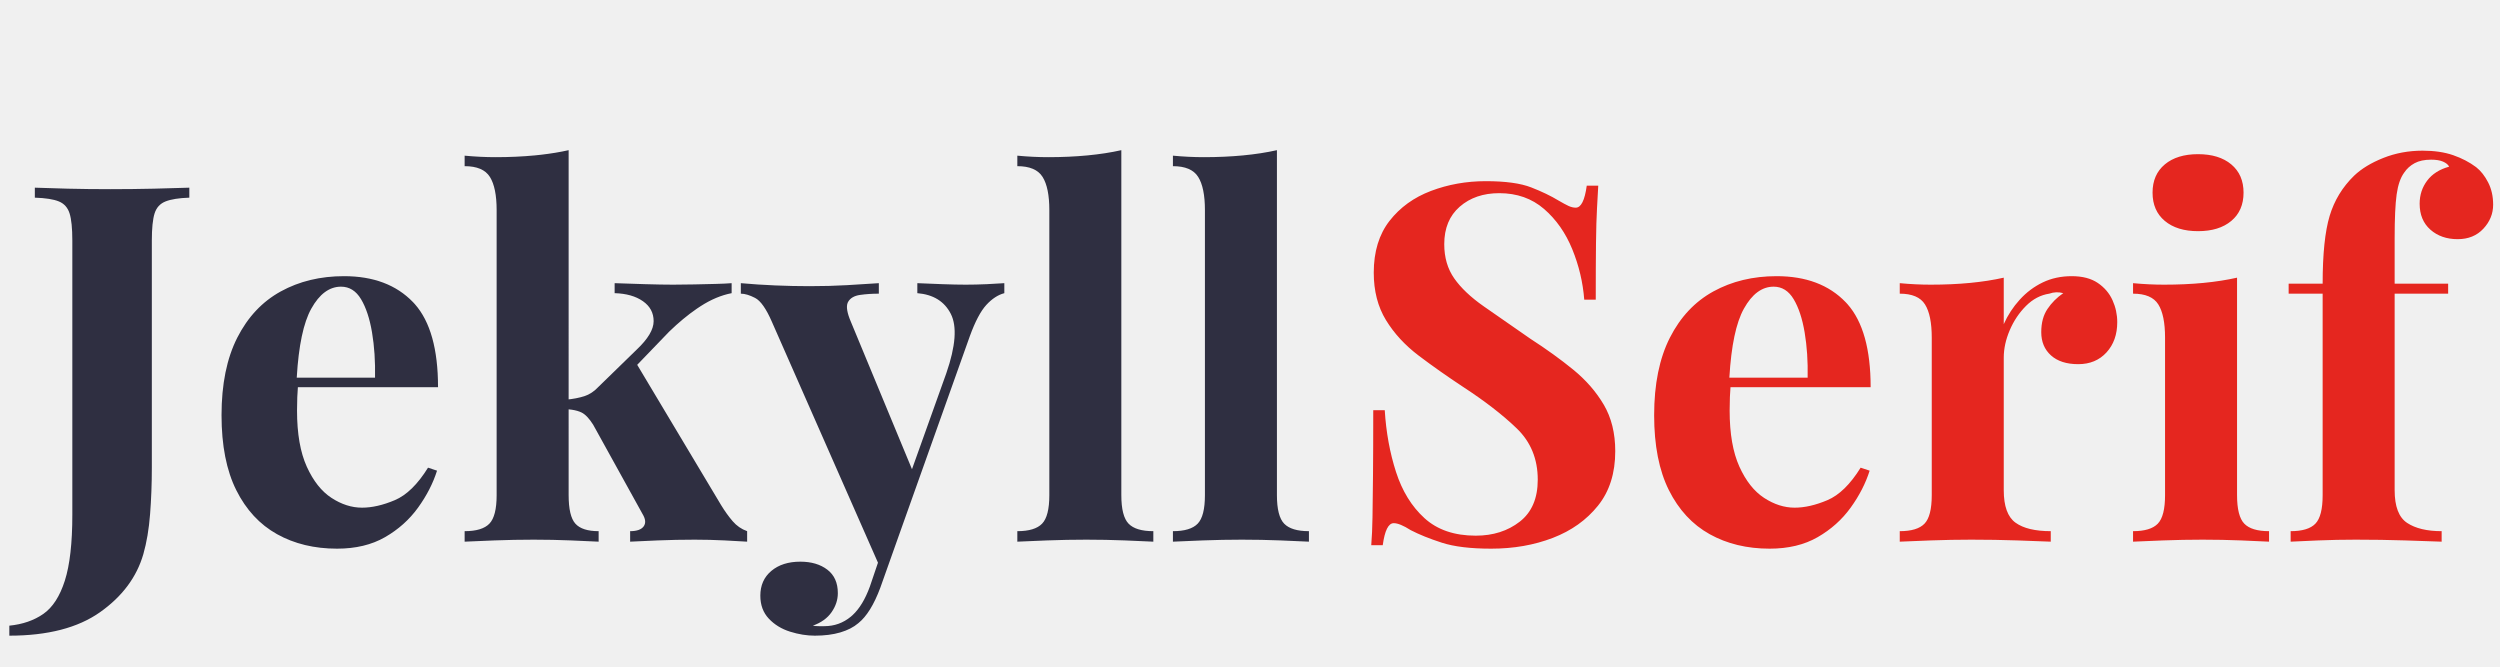
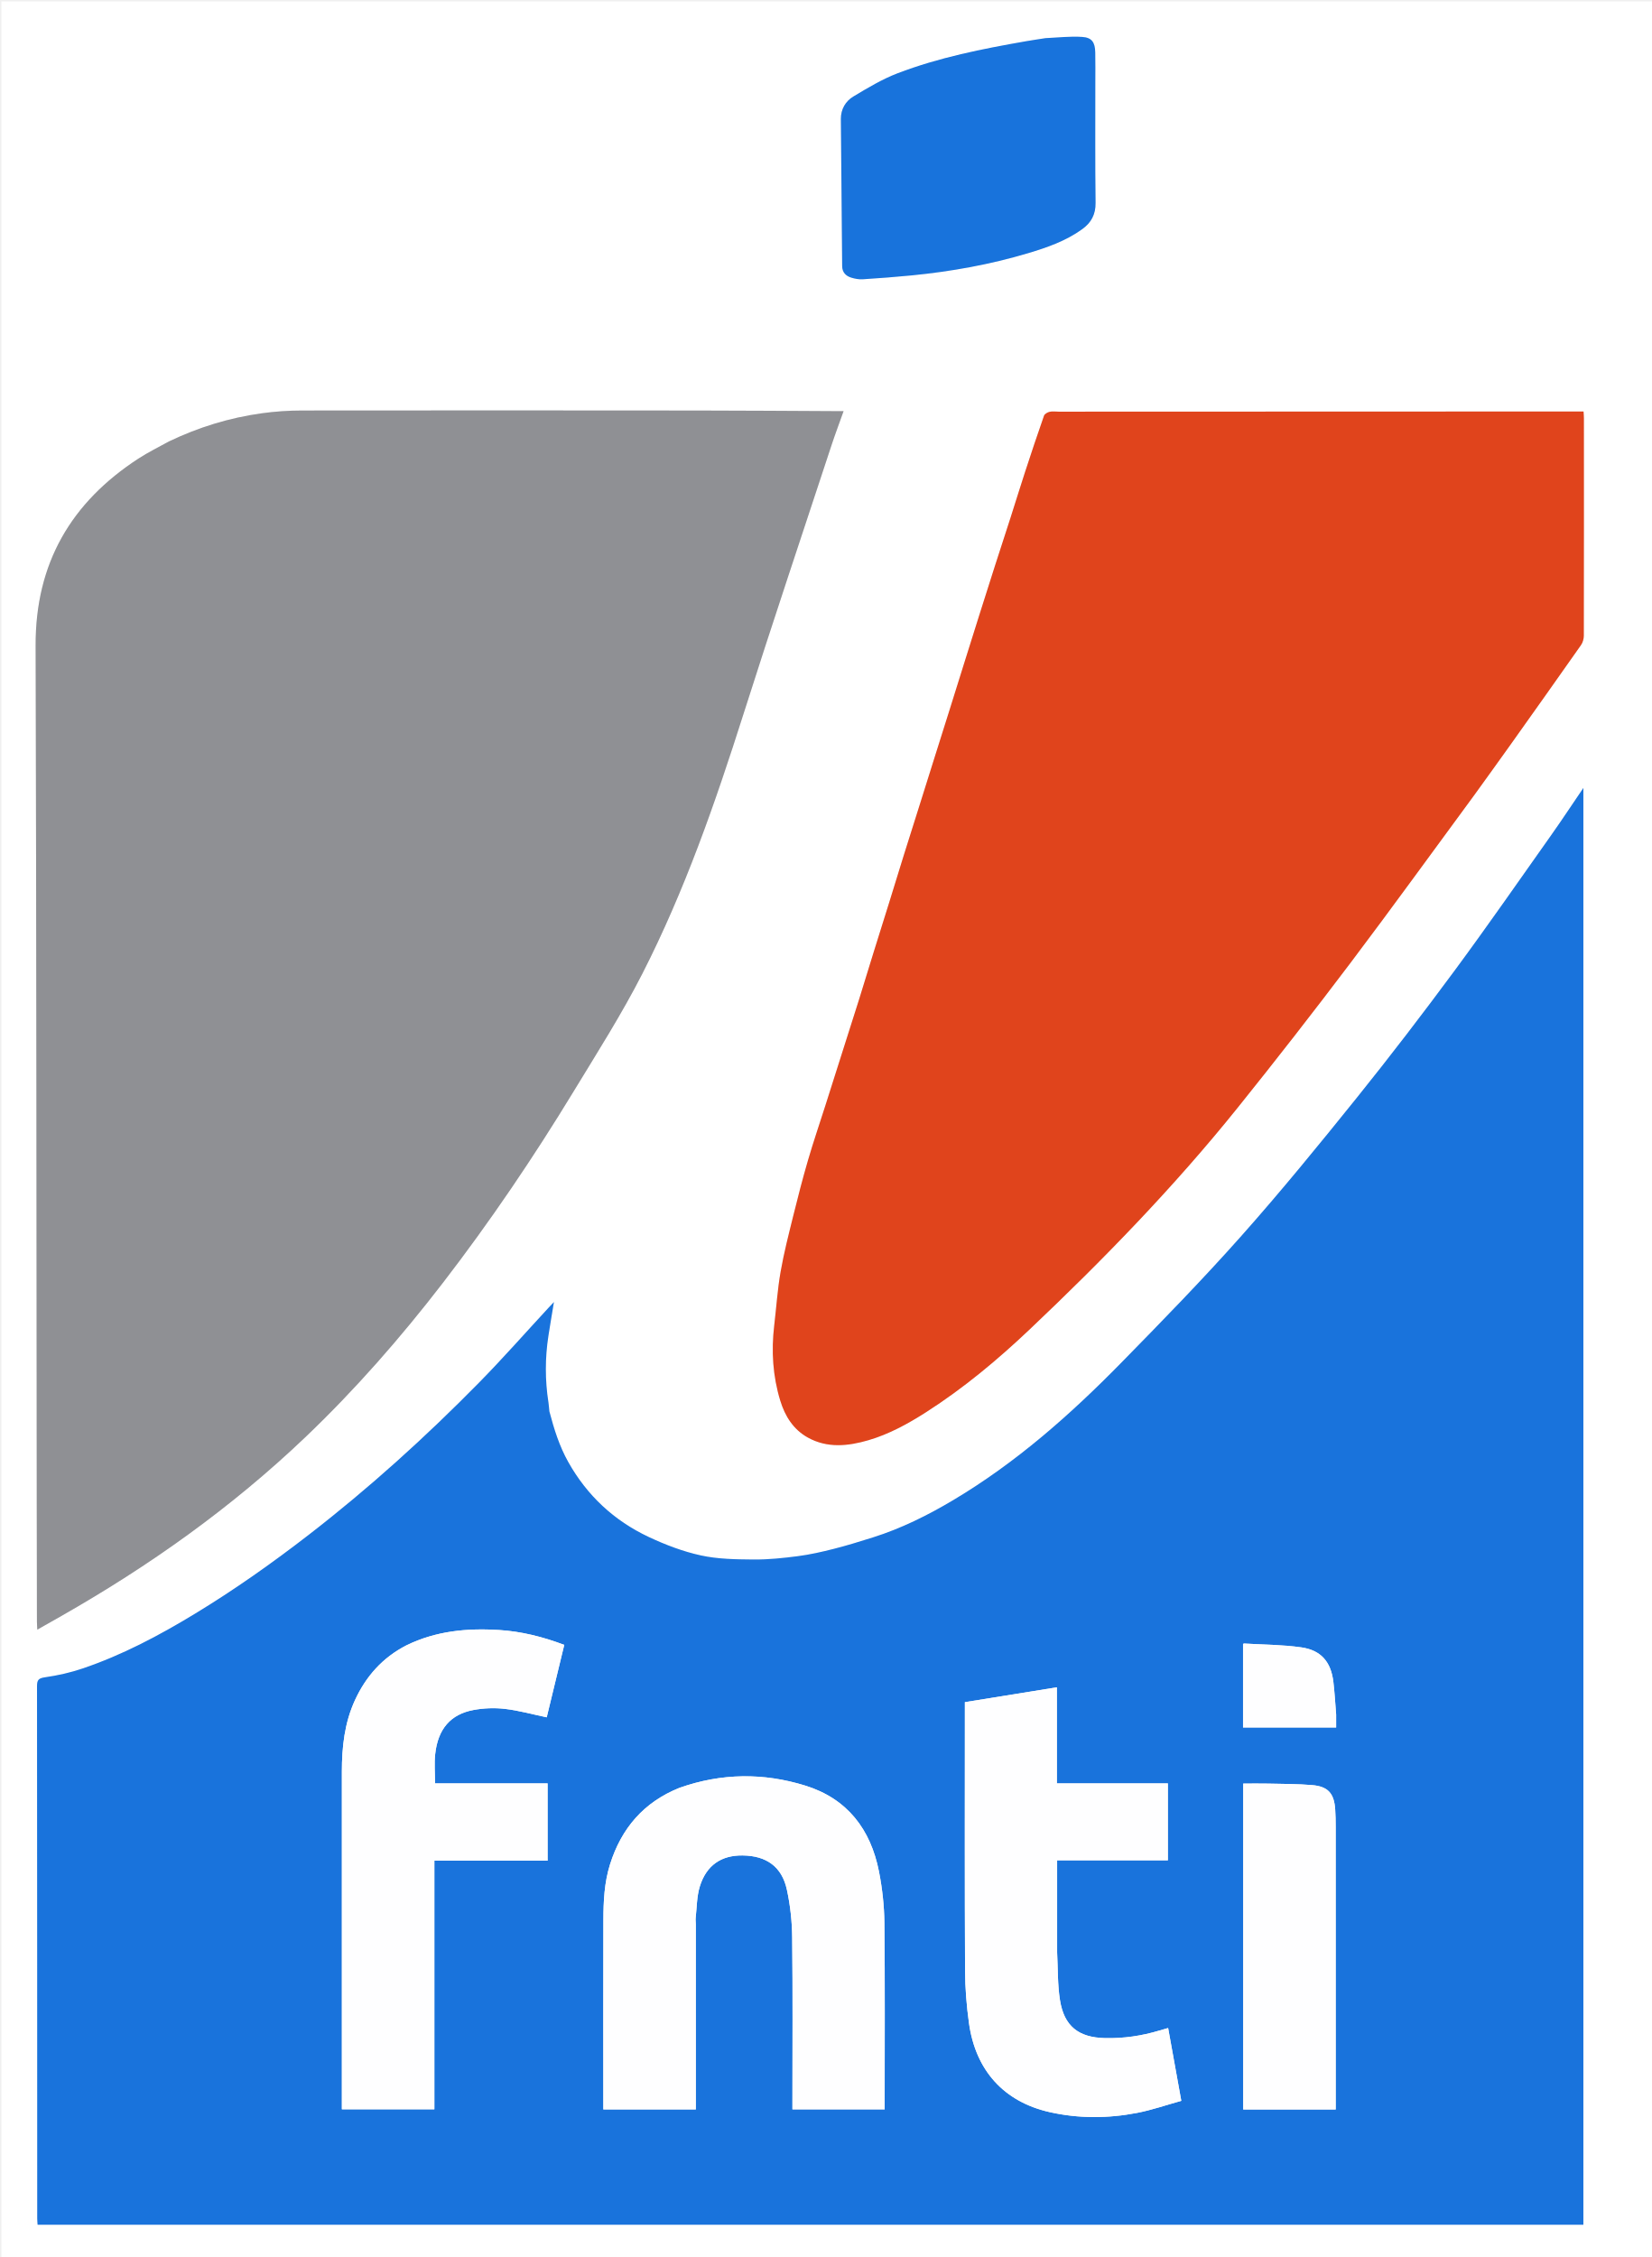
- <svg xmlns="http://www.w3.org/2000/svg" width="240px" height="64px" viewBox="0 0 240 64" version="1.1">
-   <g id="Page-1" stroke="none" stroke-width="1" fill="none" fill-rule="evenodd">
-     <g id="logo" transform="translate(2, 0)" fill-rule="nonzero">
-       <path id="Jekyll" fill="#2f2f41" d="M-1.104,61.024 C2.576,61.024 5.48,60.272 7.608,58.768 C9.736,57.264 11.12,55.408 11.76,53.2 C12.08,52.08 12.296,50.8 12.408,49.36 C12.52,47.92 12.576,46.44 12.576,44.92 L12.576,44.92 L12.576,23.104 C12.576,21.92 12.664,21.048 12.84,20.488 C13.016,19.928 13.368,19.544 13.896,19.336 C14.424,19.128 15.184,19.008 16.176,18.976 L16.176,18.976 L16.176,18.016 C15.28,18.048 14.152,18.08 12.792,18.112 C11.432,18.144 10.032,18.16 8.592,18.16 C7.152,18.16 5.784,18.144 4.488,18.112 C3.192,18.08 2.144,18.048 1.344,18.016 L1.344,18.016 L1.344,18.976 C2.368,19.008 3.136,19.128 3.648,19.336 C4.16,19.544 4.504,19.928 4.68,20.488 C4.856,21.048 4.944,21.92 4.944,23.104 L4.944,23.104 L4.944,49.408 C4.944,52.128 4.704,54.24 4.224,55.744 C3.744,57.248 3.056,58.312 2.16,58.936 C1.264,59.56 0.176,59.936 -1.104,60.064 L-1.104,60.064 L-1.104,61.024 Z M30.355,52.672 C32.147,52.672 33.683,52.304 34.963,51.568 C36.243,50.832 37.299,49.888 38.131,48.736 C38.963,47.584 39.571,46.4 39.955,45.184 L39.955,45.184 L39.091,44.896 C38.099,46.496 37.035,47.536 35.899,48.016 C34.763,48.496 33.715,48.736 32.755,48.736 C31.763,48.736 30.787,48.424 29.827,47.8 C28.867,47.176 28.075,46.176 27.451,44.8 C26.827,43.424 26.515,41.632 26.515,39.424 C26.515,38.976 26.523,38.544 26.539,38.128 C26.555,37.712 26.579,37.312 26.611,36.928 L26.593,37.168 L40.051,37.168 C40.051,33.532 39.309,30.875 37.826,29.197 L37.651,29.008 C36.051,27.344 33.843,26.512 31.027,26.512 C28.755,26.512 26.731,27 24.955,27.976 C23.179,28.952 21.787,30.432 20.779,32.416 C19.771,34.4 19.267,36.88 19.267,39.856 C19.267,42.768 19.739,45.168 20.683,47.056 C21.627,48.944 22.931,50.352 24.595,51.28 C26.259,52.208 28.179,52.672 30.355,52.672 Z M26.49,36.22 C26.669,33.175 27.133,30.979 27.883,29.632 C28.667,28.224 29.619,27.52 30.739,27.52 C31.539,27.52 32.179,27.92 32.659,28.72 C33.139,29.52 33.491,30.584 33.715,31.912 C33.939,33.24 34.035,34.688 34.003,36.256 L34.003,36.256 L26.487,36.256 L26.49,36.22 Z M69.725,52 L69.725,50.992 C69.181,50.8 68.717,50.48 68.333,50.032 C67.949,49.584 67.581,49.072 67.229,48.496 L67.229,48.496 L59.172,35.023 L62.237,31.84 C63.133,30.972 64.016,30.239 64.888,29.64 L65.261,29.392 C66.253,28.752 67.245,28.336 68.237,28.144 L68.237,28.144 L68.237,27.184 C67.853,27.216 67.341,27.24 66.701,27.256 C66.061,27.272 65.381,27.288 64.661,27.304 C63.941,27.32 63.261,27.328 62.621,27.328 C61.885,27.328 60.989,27.312 59.933,27.28 C58.877,27.248 57.901,27.216 57.005,27.184 L57.005,27.184 L57.005,28.144 C58.125,28.176 59.029,28.432 59.717,28.912 C60.405,29.392 60.749,30.032 60.749,30.832 C60.749,31.632 60.205,32.544 59.117,33.568 L59.117,33.568 L55.469,37.12 C55.053,37.568 54.597,37.872 54.101,38.032 C53.605,38.192 53.021,38.304 52.349,38.368 L52.588,38.342 L52.589,14.416 C51.762,14.603 50.869,14.75 49.909,14.859 L49.325,14.92 C48.141,15.032 46.893,15.088 45.581,15.088 C44.621,15.088 43.629,15.04 42.605,14.944 L42.605,14.944 L42.605,15.952 C43.789,15.952 44.597,16.296 45.029,16.984 C45.461,17.672 45.677,18.736 45.677,20.176 L45.677,20.176 L45.677,47.536 C45.677,48.88 45.445,49.792 44.981,50.272 C44.517,50.752 43.725,50.992 42.605,50.992 L42.605,50.992 L42.605,52 C43.245,51.968 44.197,51.928 45.461,51.88 C46.725,51.832 47.981,51.808 49.229,51.808 C50.445,51.808 51.637,51.832 52.805,51.88 C53.973,51.928 54.861,51.968 55.469,52 L55.469,52 L55.469,50.992 C54.413,50.992 53.669,50.752 53.237,50.272 C52.805,49.792 52.589,48.88 52.589,47.536 L52.589,47.536 L52.588,39.298 L52.602,39.298 C53.012,39.336 53.36,39.41 53.648,39.521 L53.813,39.592 C54.181,39.768 54.557,40.16 54.941,40.768 L54.941,40.768 L59.693,49.36 C59.981,49.84 60.013,50.232 59.789,50.536 C59.565,50.84 59.133,50.992 58.493,50.992 L58.493,50.992 L58.493,52 C59.069,51.968 59.949,51.928 61.133,51.88 C62.317,51.832 63.501,51.808 64.685,51.808 C65.645,51.808 66.605,51.832 67.565,51.88 C68.525,51.928 69.245,51.968 69.725,52 L69.725,52 Z M76.224,61.024 C77.152,61.024 77.968,60.92 78.672,60.712 C79.376,60.504 79.952,60.208 80.4,59.824 C81.2,59.184 81.904,58.048 82.512,56.416 L82.512,56.416 L84.336,51.28 L91.104,32.272 C91.616,30.864 92.144,29.864 92.688,29.272 C93.232,28.68 93.808,28.304 94.416,28.144 L94.416,28.144 L94.416,27.184 C94,27.216 93.44,27.248 92.736,27.28 C92.032,27.312 91.36,27.328 90.72,27.328 C90.08,27.328 89.328,27.312 88.464,27.28 C87.6,27.248 86.8,27.216 86.064,27.184 L86.064,27.184 L86.064,28.144 C87.6,28.272 88.672,28.936 89.28,30.136 C89.888,31.336 89.744,33.232 88.848,35.824 L88.848,35.824 L85.55,45.046 L79.68,30.88 C79.325,30.053 79.223,29.451 79.373,29.074 L79.416,28.984 C79.624,28.616 80.008,28.392 80.568,28.312 C81.128,28.232 81.728,28.192 82.368,28.192 L82.368,28.192 L82.368,27.184 C81.408,27.248 80.384,27.312 79.296,27.376 C78.208,27.44 77.008,27.472 75.696,27.472 C74.64,27.472 73.544,27.448 72.408,27.4 C71.272,27.352 70.176,27.28 69.12,27.184 L69.12,27.184 L69.12,28.192 C69.504,28.192 69.96,28.328 70.488,28.6 C71.016,28.872 71.552,29.632 72.096,30.88 L72.096,30.88 L82.285,54.018 L81.504,56.32 C81.061,57.531 80.509,58.442 79.847,59.053 L79.68,59.2 C78.944,59.808 78.096,60.112 77.136,60.112 L77.136,60.112 L76.608,60.112 C76.384,60.112 76.192,60.096 76.032,60.064 C76.832,59.776 77.432,59.344 77.832,58.768 C78.232,58.192 78.432,57.584 78.432,56.944 C78.432,55.952 78.096,55.2 77.424,54.688 C76.752,54.176 75.888,53.92 74.832,53.92 C73.68,53.92 72.752,54.216 72.048,54.808 C71.344,55.4 70.992,56.192 70.992,57.184 C70.992,58.08 71.264,58.816 71.808,59.392 C72.352,59.968 73.032,60.384 73.848,60.64 C74.664,60.896 75.456,61.024 76.224,61.024 Z M108.72,52 L108.72,50.992 C107.6,50.992 106.808,50.752 106.344,50.272 C105.88,49.792 105.648,48.88 105.648,47.536 L105.648,47.536 L105.648,14.416 C104.656,14.64 103.568,14.808 102.384,14.92 C101.2,15.032 99.952,15.088 98.64,15.088 C97.68,15.088 96.688,15.04 95.664,14.944 L95.664,14.944 L95.664,15.952 C96.848,15.952 97.656,16.296 98.088,16.984 C98.52,17.672 98.736,18.736 98.736,20.176 L98.736,20.176 L98.736,47.536 C98.736,48.88 98.504,49.792 98.04,50.272 C97.576,50.752 96.784,50.992 95.664,50.992 L95.664,50.992 L95.664,52 C96.304,51.968 97.256,51.928 98.52,51.88 C99.784,51.832 101.04,51.808 102.288,51.808 C103.536,51.808 104.768,51.832 105.984,51.88 C107.2,51.928 108.112,51.968 108.72,52 L108.72,52 Z M123.657,52 L123.657,50.992 C122.537,50.992 121.745,50.752 121.281,50.272 C120.817,49.792 120.585,48.88 120.585,47.536 L120.585,47.536 L120.585,14.416 C119.593,14.64 118.505,14.808 117.321,14.92 C116.137,15.032 114.889,15.088 113.577,15.088 C112.617,15.088 111.625,15.04 110.601,14.944 L110.601,14.944 L110.601,15.952 C111.785,15.952 112.593,16.296 113.025,16.984 C113.457,17.672 113.673,18.736 113.673,20.176 L113.673,20.176 L113.673,47.536 C113.673,48.88 113.441,49.792 112.977,50.272 C112.513,50.752 111.721,50.992 110.601,50.992 L110.601,50.992 L110.601,52 C111.241,51.968 112.193,51.928 113.457,51.88 C114.721,51.832 115.977,51.808 117.225,51.808 C118.473,51.808 119.705,51.832 120.921,51.88 C122.137,51.928 123.049,51.968 123.657,52 L123.657,52 Z" />
-       <path id="Serif" fill="#E5261F" d="M141.16,52.672 C143.304,52.672 145.272,52.328 147.064,51.64 C148.856,50.952 150.304,49.92 151.408,48.544 C152.512,47.168 153.064,45.424 153.064,43.312 C153.064,41.584 152.696,40.096 151.96,38.848 C151.224,37.6 150.248,36.48 149.032,35.488 C147.816,34.496 146.44,33.504 144.904,32.512 C143.144,31.296 141.648,30.256 140.416,29.392 C139.184,28.528 138.248,27.64 137.608,26.728 C136.968,25.816 136.648,24.72 136.648,23.44 C136.648,21.904 137.144,20.704 138.136,19.84 C139.128,18.976 140.392,18.544 141.928,18.544 C143.624,18.544 145.056,19.048 146.224,20.056 C147.392,21.064 148.296,22.352 148.936,23.92 C149.576,25.488 149.96,27.104 150.088,28.768 L150.088,28.768 L151.192,28.768 C151.192,26.528 151.2,24.72 151.216,23.344 C151.232,21.968 151.264,20.856 151.312,20.008 C151.36,19.16 151.4,18.432 151.432,17.824 L151.432,17.824 L150.328,17.824 C150.136,19.232 149.784,19.936 149.272,19.936 C149.048,19.936 148.816,19.88 148.576,19.768 C148.336,19.656 148.024,19.488 147.64,19.264 C146.904,18.816 146.024,18.392 145,17.992 C143.976,17.592 142.52,17.392 140.632,17.392 C138.776,17.392 137.024,17.704 135.376,18.328 C133.728,18.952 132.4,19.912 131.392,21.208 C130.384,22.504 129.88,24.16 129.88,26.176 C129.88,27.936 130.272,29.456 131.056,30.736 C131.84,32.016 132.888,33.152 134.2,34.144 C135.512,35.136 136.92,36.128 138.424,37.12 C140.536,38.496 142.264,39.832 143.608,41.128 C144.952,42.424 145.624,44.064 145.624,46.048 C145.624,47.84 145.048,49.184 143.896,50.08 C142.744,50.976 141.336,51.424 139.672,51.424 C137.624,51.424 135.984,50.864 134.752,49.744 C133.52,48.624 132.608,47.144 132.016,45.304 C131.424,43.464 131.064,41.488 130.936,39.376 L130.936,39.376 L129.832,39.376 C129.832,41.904 129.824,43.992 129.808,45.64 C129.792,47.288 129.776,48.624 129.76,49.648 C129.744,50.672 129.704,51.568 129.64,52.336 L129.64,52.336 L130.744,52.336 C130.936,50.928 131.288,50.224 131.8,50.224 C132.184,50.224 132.728,50.448 133.432,50.896 C134.232,51.312 135.224,51.712 136.408,52.096 C137.592,52.48 139.176,52.672 141.16,52.672 Z M167.886,52.672 C169.678,52.672 171.214,52.304 172.494,51.568 C173.774,50.832 174.83,49.888 175.662,48.736 C176.494,47.584 177.102,46.4 177.486,45.184 L177.486,45.184 L176.622,44.896 C175.63,46.496 174.566,47.536 173.43,48.016 C172.294,48.496 171.246,48.736 170.286,48.736 C169.294,48.736 168.318,48.424 167.358,47.8 C166.398,47.176 165.606,46.176 164.982,44.8 C164.358,43.424 164.046,41.632 164.046,39.424 C164.046,38.976 164.054,38.544 164.07,38.128 C164.086,37.712 164.11,37.312 164.142,36.928 L164.124,37.168 L177.582,37.168 C177.582,33.532 176.84,30.875 175.357,29.197 L175.182,29.008 C173.582,27.344 171.374,26.512 168.558,26.512 C166.286,26.512 164.262,27 162.486,27.976 C160.71,28.952 159.318,30.432 158.31,32.416 C157.302,34.4 156.798,36.88 156.798,39.856 C156.798,42.768 157.27,45.168 158.214,47.056 C159.158,48.944 160.462,50.352 162.126,51.28 C163.79,52.208 165.71,52.672 167.886,52.672 Z M164.021,36.22 C164.2,33.175 164.664,30.979 165.414,29.632 C166.198,28.224 167.15,27.52 168.27,27.52 C169.07,27.52 169.71,27.92 170.19,28.72 C170.67,29.52 171.022,30.584 171.246,31.912 C171.47,33.24 171.566,34.688 171.534,36.256 L171.534,36.256 L164.018,36.256 L164.021,36.22 Z M194.872,52 L194.872,50.992 C193.368,50.992 192.24,50.72 191.488,50.176 C190.736,49.632 190.36,48.592 190.36,47.056 L190.36,47.056 L190.36,34.336 C190.36,33.472 190.552,32.592 190.936,31.696 C191.32,30.8 191.84,30.024 192.496,29.368 C193.152,28.712 193.896,28.32 194.728,28.192 C195.176,28.032 195.624,28.016 196.072,28.144 C195.464,28.56 194.96,29.064 194.56,29.656 C194.16,30.248 193.96,30.992 193.96,31.888 C193.96,32.816 194.272,33.56 194.896,34.12 C195.52,34.68 196.392,34.96 197.512,34.96 C198.632,34.96 199.536,34.584 200.224,33.832 C200.912,33.08 201.256,32.112 201.256,30.928 C201.256,30.192 201.104,29.488 200.8,28.816 C200.496,28.144 200.024,27.592 199.384,27.16 C198.744,26.728 197.912,26.512 196.888,26.512 C195.864,26.512 194.936,26.712 194.104,27.112 C193.272,27.512 192.536,28.064 191.896,28.768 C191.256,29.472 190.744,30.256 190.36,31.12 L190.36,31.12 L190.36,26.656 C189.368,26.88 188.288,27.048 187.12,27.16 C185.952,27.272 184.696,27.328 183.352,27.328 C182.392,27.328 181.4,27.28 180.376,27.184 L180.376,27.184 L180.376,28.192 C181.56,28.192 182.368,28.536 182.8,29.224 C183.232,29.912 183.448,30.976 183.448,32.416 L183.448,32.416 L183.448,47.536 C183.448,48.88 183.216,49.792 182.752,50.272 C182.288,50.752 181.496,50.992 180.376,50.992 L180.376,50.992 L180.376,52 C181.048,51.968 182.04,51.928 183.352,51.88 C184.664,51.832 185.96,51.808 187.24,51.808 C188.776,51.808 190.248,51.832 191.656,51.88 C193.064,51.928 194.136,51.968 194.872,52 L194.872,52 Z M209.013,22.192 C210.357,22.192 211.421,21.864 212.205,21.208 C212.989,20.552 213.381,19.648 213.381,18.496 C213.381,17.344 212.989,16.44 212.205,15.784 C211.421,15.128 210.357,14.8 209.013,14.8 C207.669,14.8 206.605,15.128 205.821,15.784 C205.037,16.44 204.645,17.344 204.645,18.496 C204.645,19.648 205.037,20.552 205.821,21.208 C206.605,21.864 207.669,22.192 209.013,22.192 Z M215.829,52 L215.829,50.992 C214.709,50.992 213.917,50.752 213.453,50.272 C212.989,49.792 212.757,48.88 212.757,47.536 L212.757,47.536 L212.757,26.656 C211.765,26.88 210.685,27.048 209.517,27.16 C208.349,27.272 207.093,27.328 205.749,27.328 C204.789,27.328 203.797,27.28 202.773,27.184 L202.773,27.184 L202.773,28.192 C203.957,28.192 204.765,28.536 205.197,29.224 C205.629,29.912 205.845,30.976 205.845,32.416 L205.845,32.416 L205.845,47.536 C205.845,48.88 205.613,49.792 205.149,50.272 C204.685,50.752 203.893,50.992 202.773,50.992 L202.773,50.992 L202.773,52 C203.413,51.968 204.373,51.928 205.653,51.88 C206.933,51.832 208.197,51.808 209.445,51.808 C210.693,51.808 211.925,51.832 213.141,51.88 C214.357,51.928 215.253,51.968 215.829,52 L215.829,52 Z M232.398,52 L232.398,50.992 C230.99,50.992 229.886,50.728 229.086,50.2 C228.286,49.672 227.886,48.624 227.886,47.056 L227.886,47.056 L227.886,28.192 L233.022,28.192 L233.022,27.232 L227.886,27.232 L227.886,22.864 C227.886,20.976 227.95,19.576 228.078,18.664 C228.206,17.752 228.446,17.056 228.798,16.576 C229.054,16.192 229.39,15.888 229.806,15.664 C230.222,15.44 230.75,15.328 231.39,15.328 C231.87,15.328 232.254,15.392 232.542,15.52 C232.83,15.648 233.022,15.808 233.118,16 C232.19,16.256 231.486,16.704 231.006,17.344 C230.526,17.984 230.286,18.72 230.286,19.552 C230.286,20.608 230.63,21.44 231.318,22.048 C232.006,22.656 232.878,22.96 233.934,22.96 C234.958,22.96 235.782,22.624 236.406,21.952 C237.03,21.28 237.342,20.512 237.342,19.648 C237.342,18.848 237.182,18.136 236.862,17.512 C236.542,16.888 236.158,16.4 235.71,16.048 C235.07,15.568 234.334,15.184 233.502,14.896 C232.67,14.608 231.694,14.464 230.574,14.464 C229.23,14.464 227.974,14.696 226.806,15.16 C225.638,15.624 224.702,16.192 223.998,16.864 C222.878,17.952 222.094,19.24 221.646,20.728 C221.198,22.216 220.974,24.384 220.974,27.232 L220.974,27.232 L217.71,27.232 L217.71,28.192 L220.974,28.192 L220.974,47.536 C220.974,48.88 220.742,49.792 220.278,50.272 C219.814,50.752 219.022,50.992 217.902,50.992 L217.902,50.992 L217.902,52 C218.51,51.968 219.398,51.928 220.566,51.88 C221.734,51.832 222.926,51.808 224.142,51.808 C225.806,51.808 227.39,51.832 228.894,51.88 C230.398,51.928 231.566,51.968 232.398,52 L232.398,52 Z" />
-     </g>
-   </g>
+ <svg xmlns="http://www.w3.org/2000/svg" version="1.1" id="Layer_1" x="0px" y="0px" width="100%" viewBox="0 0 1200 1640" enable-background="new 0 0 1200 1640" xml:space="preserve">
+   <path fill="#FFFFFF" opacity="1" stroke="none" d=" M578,1641   C385.333,1641 193.167,1641 1,1641   C1,1367.667 1,1094.333 1,821   C1,547.667 1,274.334 1,1   C401,1 801,1 1201,1   C1201,547.666 1201,1094.333 1201,1641   C993.5,1641 786,1641 578,1641  M399.16,1025.094   C398.963,1023.109 398.862,1021.11 398.554,1019.143   C396.018,1002.92 396.035,986.697 398.545,970.481   C399.747,962.712 401.079,954.964 402.533,946.112   C400.914,947.819 399.845,948.922 398.803,950.049   C381.981,968.232 365.607,986.854 348.254,1004.514   C309.331,1044.127 268.217,1081.324 224.234,1115.334   C197.608,1135.923 170.163,1155.291 141.414,1172.741   C115.495,1188.473 88.722,1202.682 59.885,1212.416   C51.176,1215.356 42.056,1217.421 32.957,1218.727   C28.278,1219.398 26.897,1220.424 26.902,1225.162   C27.039,1354.149 27.029,1483.136 27.058,1612.123   C27.058,1613.57 27.229,1615.016 27.327,1616.577   C401.998,1616.577 776.321,1616.577 1150.612,1616.577   C1150.612,1268.656 1150.612,921.163 1150.612,572.554   C1142.379,584.648 1134.961,595.909 1127.177,606.909   C1103.917,639.781 1080.964,672.885 1057.036,705.267   C1033.974,736.476 1010.368,767.317 986.049,797.554   C958.685,831.578 931.056,865.456 902.063,898.083   C873.923,929.75 844.294,960.129 814.617,990.385   C777.698,1028.024 738.322,1062.85 692.771,1089.983   C674.213,1101.037 654.916,1110.643 634.235,1117.157   C624.835,1120.117 615.405,1123.039 605.857,1125.457   C597.216,1127.645 588.461,1129.639 579.635,1130.781   C568.942,1132.164 558.116,1133.297 547.36,1133.196   C534.634,1133.077 521.618,1132.914 509.288,1130.214   C496.249,1127.359 483.416,1122.46 471.296,1116.75   C446.216,1104.936 426.638,1086.725 412.96,1062.374   C406.52,1050.909 402.628,1038.539 399.16,1025.094  M122.439,320.913   C115.183,324.968 107.668,328.625 100.711,333.143   C51.582,365.049 25.713,409.408 25.885,468.984   C26.477,674.945 26.468,880.908 26.692,1086.87   C26.725,1117.365 26.777,1147.861 26.836,1178.356   C26.84,1180.08 26.993,1181.804 27.107,1184.155   C33.373,1180.598 38.993,1177.414 44.607,1174.219   C108.681,1137.756 168.397,1095.326 221.834,1044.365   C258.189,1009.694 291.167,971.983 321.809,932.207   C356.177,887.592 387.675,840.997 416.933,792.91   C434.05,764.777 451.793,736.886 466.744,707.605   C497.564,647.244 519.768,583.376 540.268,518.857   C561.021,453.543 582.85,388.569 604.266,323.466   C606.937,315.348 609.967,307.349 613.027,298.744   C610.914,298.744 609.6,298.749 608.287,298.743   C574.802,298.588 541.317,298.325 507.832,298.296   C411.68,298.214 315.528,298.168 219.376,298.289   C209.59,298.301 199.726,298.977 190.035,300.326   C166.713,303.571 144.386,310.4 122.439,320.913  M1071.724,577.242   C1080.322,565.277 1088.97,553.346 1097.51,541.339   C1114.688,517.188 1131.849,493.025 1148.871,468.765   C1150.175,466.906 1150.935,464.246 1150.94,461.956   C1151.047,409.3 1151.016,356.643 1150.996,303.987   C1150.995,302.403 1150.837,300.82 1150.739,298.995   C1148.491,298.995 1146.838,298.994 1145.185,298.995   C1019.876,299.037 894.568,299.079 769.259,299.12   C767.093,299.12 764.839,298.73 762.789,299.212   C761.237,299.576 759.122,300.752 758.663,302.06   C753.919,315.574 749.395,329.167 744.944,342.781   C741.315,353.876 737.899,365.04 734.333,376.156   C730.565,387.903 726.706,399.62 722.936,411.366   C719.217,422.953 715.545,434.556 711.877,446.159   C708.208,457.769 704.564,469.387 700.921,481.006   C697.329,492.463 693.764,503.929 690.166,515.385   C686.422,527.305 682.648,539.215 678.897,551.132   C675.291,562.587 671.706,574.049 668.098,585.503   C664.391,597.274 660.635,609.031 656.957,620.811   C653.28,632.587 649.692,644.39 646.029,656.17   C642.366,667.95 638.636,679.71 634.977,691.491   C631.367,703.114 627.851,714.767 624.215,726.381   C620.531,738.15 616.747,749.887 613.012,761.64   C608.58,775.585 604.164,789.535 599.723,803.477   C595.527,816.65 591.046,829.74 587.172,843.006   C583.297,856.277 579.839,869.678 576.527,883.102   C573.168,896.716 569.651,910.331 567.24,924.127   C564.99,936.998 564.15,950.113 562.606,963.111   C560.404,981.648 561.55,999.945 567.018,1017.81   C570.445,1029.005 576.473,1038.682 587.003,1044.548   C601.221,1052.468 616.339,1050.793 630.969,1046.532   C646.058,1042.137 659.871,1034.536 673.12,1026.051   C700.198,1008.71 724.806,988.182 748.067,966.158   C801.659,915.415 853.076,862.541 899.359,804.953   C927.196,770.317 954.516,735.246 981.293,699.783   C1011.737,659.462 1041.317,618.488 1071.724,577.242  M759.297,27.793   C754.708,28.514 750.107,29.168 745.532,29.968   C713.844,35.51 682.267,41.74 652.15,53.291   C640.967,57.58 630.481,63.914 620.148,70.102   C614.435,73.524 610.991,79.381 611.042,86.443   C611.3,122.094 611.658,157.744 611.987,193.394   C612.028,197.863 614.645,200.527 618.58,201.74   C621.237,202.559 624.158,203.107 626.907,202.931   C638.846,202.169 650.782,201.276 662.687,200.1   C691.302,197.273 719.521,192.214 747.096,183.978   C760.946,179.841 774.604,175.099 786.498,166.476   C792.982,161.776 796.235,155.84 796.131,147.42   C795.774,118.268 795.967,89.11 795.949,59.954   C795.944,52.623 796.058,45.289 795.893,37.962   C795.731,30.809 793.48,27.311 786.464,26.835   C777.761,26.244 768.947,27.289 759.297,27.793  z" />
+   <path fill="#1973DC" opacity="1" stroke="none" d=" M399.215,1025.518   C402.628,1038.539 406.52,1050.909 412.96,1062.374   C426.638,1086.725 446.216,1104.936 471.296,1116.75   C483.416,1122.46 496.249,1127.359 509.288,1130.214   C521.618,1132.914 534.634,1133.077 547.36,1133.196   C558.116,1133.297 568.942,1132.164 579.635,1130.781   C588.461,1129.639 597.216,1127.645 605.857,1125.457   C615.405,1123.039 624.835,1120.117 634.235,1117.157   C654.916,1110.643 674.213,1101.037 692.771,1089.983   C738.322,1062.85 777.698,1028.024 814.617,990.385   C844.294,960.129 873.923,929.75 902.063,898.083   C931.056,865.456 958.685,831.578 986.049,797.554   C1010.368,767.317 1033.974,736.476 1057.036,705.267   C1080.964,672.885 1103.917,639.781 1127.177,606.909   C1134.961,595.909 1142.379,584.648 1150.612,572.554   C1150.612,921.163 1150.612,1268.656 1150.612,1616.577   C776.321,1616.577 401.998,1616.577 27.327,1616.577   C27.229,1615.016 27.058,1613.57 27.058,1612.123   C27.029,1483.136 27.039,1354.149 26.902,1225.162   C26.897,1220.424 28.278,1219.398 32.957,1218.727   C42.056,1217.421 51.176,1215.356 59.885,1212.416   C88.722,1202.682 115.495,1188.473 141.414,1172.741   C170.163,1155.291 197.608,1135.923 224.234,1115.334   C268.217,1081.324 309.331,1044.127 348.254,1004.514   C365.607,986.854 381.981,968.232 398.803,950.049   C399.845,948.922 400.914,947.819 402.533,946.112   C401.079,954.964 399.747,962.712 398.545,970.481   C396.035,986.697 396.018,1002.92 398.554,1019.143   C398.862,1021.11 398.963,1023.109 399.215,1025.518  M493.667,1299.084   C467.834,1309.456 451.549,1328.445 443.278,1354.742   C439.131,1367.928 438.508,1381.533 438.472,1395.164   C438.356,1439.154 438.43,1483.145 438.43,1527.135   C438.43,1528.932 438.43,1530.728 438.43,1532.747   C461.003,1532.747 483.068,1532.747 505.636,1532.747   C505.636,1530.881 505.637,1529.249 505.637,1527.618   C505.637,1484.46 505.639,1441.302 505.632,1398.145   C505.632,1396.647 505.363,1395.129 505.531,1393.656   C506.409,1385.973 506.298,1377.962 508.557,1370.695   C513.36,1355.248 524.248,1348.09 539.487,1348.221   C557.157,1348.372 568.183,1356.564 571.787,1372.982   C574.265,1384.268 575.532,1396.021 575.665,1407.585   C576.122,1447.405 575.842,1487.233 575.843,1527.058   C575.843,1528.967 575.843,1530.876 575.843,1532.737   C598.551,1532.737 620.479,1532.737 642.878,1532.737   C642.878,1531.191 642.878,1529.901 642.878,1528.612   C642.869,1484.788 643.141,1440.961 642.671,1397.142   C642.538,1384.732 641.141,1372.168 638.752,1359.983   C632.724,1329.231 615.686,1306.908 585.086,1297.443   C554.919,1288.112 524.48,1288.28 493.667,1299.084  M295.177,1195.648   C278.042,1204.427 265.983,1217.981 257.983,1235.312   C250.344,1251.86 248.43,1269.477 248.429,1287.431   C248.425,1367.406 248.429,1447.382 248.429,1527.358   C248.43,1529.142 248.43,1530.926 248.43,1532.659   C271.125,1532.659 293.192,1532.659 315.652,1532.659   C315.652,1472.399 315.652,1412.478 315.652,1352.037   C343.277,1352.037 370.513,1352.037 397.938,1352.037   C397.938,1333.141 397.938,1314.768 397.938,1295.878   C370.4,1295.878 343.163,1295.878 316.14,1295.878   C316.14,1288.381 315.502,1281.333 316.264,1274.44   C318.27,1256.306 327.424,1245.621 344.158,1242.517   C351.578,1241.14 359.48,1240.848 366.969,1241.723   C377.052,1242.902 386.948,1245.685 397.291,1247.856   C401.427,1230.778 405.713,1213.082 410.039,1195.22   C394.387,1189.301 378.777,1185.399 362.568,1184.398   C339.532,1182.975 316.985,1185.002 295.177,1195.648  M768.2,1418.5   C768.2,1396.415 768.2,1374.329 768.2,1351.773   C795.493,1351.773 822.063,1351.773 848.681,1351.773   C848.681,1333.035 848.681,1314.776 848.681,1295.845   C821.778,1295.845 795.101,1295.845 768.028,1295.845   C768.028,1272.24 768.028,1249.307 768.028,1226.039   C745.495,1229.681 723.413,1233.249 701.16,1236.845   C701.16,1239.297 701.16,1241.117 701.16,1242.938   C701.16,1305.911 701.005,1368.886 701.29,1431.858   C701.348,1444.63 702.38,1457.491 704.153,1470.144   C708.975,1504.557 729.628,1527.244 762.734,1534.716   C783.782,1539.466 805.113,1539.369 826.234,1535.3   C837.053,1533.215 847.565,1529.538 858.424,1526.522   C855.111,1508.189 852.014,1491.05 848.865,1473.622   C846.548,1474.286 844.651,1474.802 842.771,1475.372   C829.773,1479.315 816.494,1481.274 802.905,1480.946   C783.691,1480.481 773.271,1472.258 770.259,1453.318   C768.494,1442.217 768.817,1430.784 768.2,1418.5  M903.427,1510.5   C903.427,1517.924 903.427,1525.347 903.427,1532.805   C926.141,1532.805 948.097,1532.805 970.638,1532.805   C970.638,1530.838 970.638,1529.048 970.638,1527.259   C970.639,1460.603 970.645,1393.948 970.624,1327.292   C970.623,1323.129 970.535,1318.958 970.267,1314.806   C969.517,1303.187 965.118,1298.097 953.547,1297.106   C942.951,1296.199 932.268,1296.265 921.62,1296.023   C915.693,1295.888 909.76,1295.999 903.428,1295.999   C903.428,1367.582 903.428,1438.541 903.427,1510.5  M970.952,1245.567   C970.301,1237.778 969.87,1229.963 968.953,1222.206   C967.239,1207.701 960.087,1199.092 945.644,1197.026   C931.877,1195.057 917.828,1195.062 903.9,1194.234   C903.672,1194.22 903.417,1194.647 903.296,1194.757   C903.296,1215.135 903.296,1235.398 903.296,1255.233   C925.974,1255.233 948.349,1255.233 970.958,1255.233   C970.958,1251.824 970.958,1249.178 970.952,1245.567  z" />
+   <path fill="#8F9094" opacity="1" stroke="none" d=" M122.78,320.75   C144.386,310.4 166.713,303.571 190.035,300.326   C199.726,298.977 209.59,298.301 219.376,298.289   C315.528,298.168 411.68,298.214 507.832,298.296   C541.317,298.325 574.802,298.588 608.287,298.743   C609.6,298.749 610.914,298.744 613.027,298.744   C609.967,307.349 606.937,315.348 604.266,323.466   C582.85,388.569 561.021,453.543 540.268,518.857   C519.768,583.376 497.564,647.244 466.744,707.605   C451.793,736.886 434.05,764.777 416.933,792.91   C387.675,840.997 356.177,887.592 321.809,932.207   C291.167,971.983 258.189,1009.694 221.834,1044.365   C168.397,1095.326 108.681,1137.756 44.607,1174.219   C38.993,1177.414 33.373,1180.598 27.107,1184.155   C26.993,1181.804 26.84,1180.08 26.836,1178.356   C26.777,1147.861 26.725,1117.365 26.692,1086.87   C26.468,880.908 26.477,674.945 25.885,468.984   C25.713,409.408 51.582,365.049 100.711,333.143   C107.668,328.625 115.183,324.968 122.78,320.75  z" />
+   <path fill="#E0441C" opacity="1" stroke="none" d=" M1071.498,577.52   C1041.317,618.488 1011.737,659.462 981.293,699.783   C954.516,735.246 927.196,770.317 899.359,804.953   C853.076,862.541 801.659,915.415 748.067,966.158   C724.806,988.182 700.198,1008.71 673.12,1026.051   C659.871,1034.536 646.058,1042.137 630.969,1046.532   C616.339,1050.793 601.221,1052.468 587.003,1044.548   C576.473,1038.682 570.445,1029.005 567.018,1017.81   C561.55,999.945 560.404,981.648 562.606,963.111   C564.15,950.113 564.99,936.998 567.24,924.127   C569.651,910.331 573.168,896.716 576.527,883.102   C579.839,869.678 583.297,856.277 587.172,843.006   C591.046,829.74 595.527,816.65 599.723,803.477   C604.164,789.535 608.58,775.585 613.012,761.64   C616.747,749.887 620.531,738.15 624.215,726.381   C627.851,714.767 631.367,703.114 634.977,691.491   C638.636,679.71 642.366,667.95 646.029,656.17   C649.692,644.39 653.28,632.587 656.957,620.811   C660.635,609.031 664.391,597.274 668.098,585.503   C671.706,574.049 675.291,562.587 678.897,551.132   C682.648,539.215 686.422,527.305 690.166,515.385   C693.764,503.929 697.329,492.463 700.921,481.006   C704.564,469.387 708.208,457.769 711.877,446.159   C715.545,434.556 719.217,422.953 722.936,411.366   C726.706,399.62 730.565,387.903 734.333,376.156   C737.899,365.04 741.315,353.876 744.944,342.781   C749.395,329.167 753.919,315.574 758.663,302.06   C759.122,300.752 761.237,299.576 762.789,299.212   C764.839,298.73 767.093,299.12 769.259,299.12   C894.568,299.079 1019.876,299.037 1145.185,298.995   C1146.838,298.994 1148.491,298.995 1150.739,298.995   C1150.837,300.82 1150.995,302.403 1150.996,303.987   C1151.016,356.643 1151.047,409.3 1150.94,461.956   C1150.935,464.246 1150.175,466.906 1148.871,468.765   C1131.849,493.025 1114.688,517.188 1097.51,541.339   C1088.97,553.346 1080.322,565.277 1071.498,577.52  z" />
+   <path fill="#1873DC" opacity="1" stroke="none" d=" M759.739,27.71   C768.947,27.289 777.761,26.244 786.464,26.835   C793.48,27.311 795.731,30.809 795.893,37.962   C796.058,45.289 795.944,52.623 795.949,59.954   C795.967,89.11 795.774,118.268 796.131,147.42   C796.235,155.84 792.982,161.776 786.498,166.476   C774.604,175.099 760.946,179.841 747.096,183.978   C719.521,192.214 691.302,197.273 662.687,200.1   C650.782,201.276 638.846,202.169 626.907,202.931   C624.158,203.107 621.237,202.559 618.58,201.74   C614.645,200.527 612.028,197.863 611.987,193.394   C611.658,157.744 611.3,122.094 611.042,86.443   C610.991,79.381 614.435,73.524 620.148,70.102   C630.481,63.914 640.967,57.58 652.15,53.291   C682.267,41.74 713.844,35.51 745.532,29.968   C750.107,29.168 754.708,28.514 759.739,27.71  z" />
+   <path fill="#FEFEFF" opacity="1" stroke="none" d=" M494.044,1298.991   C524.48,1288.28 554.919,1288.112 585.086,1297.443   C615.686,1306.908 632.724,1329.231 638.752,1359.983   C641.141,1372.168 642.538,1384.732 642.671,1397.142   C643.141,1440.961 642.869,1484.788 642.878,1528.612   C642.878,1529.901 642.878,1531.191 642.878,1532.737   C620.479,1532.737 598.551,1532.737 575.843,1532.737   C575.843,1530.876 575.843,1528.967 575.843,1527.058   C575.842,1487.233 576.122,1447.405 575.665,1407.585   C575.532,1396.021 574.265,1384.268 571.787,1372.982   C568.183,1356.564 557.157,1348.372 539.487,1348.221   C524.248,1348.09 513.36,1355.248 508.557,1370.695   C506.298,1377.962 506.409,1385.973 505.531,1393.656   C505.363,1395.129 505.632,1396.647 505.632,1398.145   C505.639,1441.302 505.637,1484.46 505.637,1527.618   C505.637,1529.249 505.636,1530.881 505.636,1532.747   C483.068,1532.747 461.003,1532.747 438.43,1532.747   C438.43,1530.728 438.43,1528.932 438.43,1527.135   C438.43,1483.145 438.356,1439.154 438.472,1395.164   C438.508,1381.533 439.131,1367.928 443.278,1354.742   C451.549,1328.445 467.834,1309.456 494.044,1298.991  z" />
+   <path fill="#FEFEFF" opacity="1" stroke="none" d=" M295.496,1195.452   C316.985,1185.002 339.532,1182.975 362.568,1184.398   C378.777,1185.399 394.387,1189.301 410.039,1195.22   C405.713,1213.082 401.427,1230.778 397.291,1247.856   C386.948,1245.685 377.052,1242.902 366.969,1241.723   C359.48,1240.848 351.578,1241.14 344.158,1242.517   C327.424,1245.621 318.27,1256.306 316.264,1274.44   C315.502,1281.333 316.14,1288.381 316.14,1295.878   C343.163,1295.878 370.4,1295.878 397.938,1295.878   C397.938,1314.768 397.938,1333.141 397.938,1352.037   C370.513,1352.037 343.277,1352.037 315.652,1352.037   C315.652,1412.478 315.652,1472.399 315.652,1532.659   C293.192,1532.659 271.125,1532.659 248.43,1532.659   C248.43,1530.926 248.43,1529.142 248.429,1527.358   C248.429,1447.382 248.425,1367.406 248.429,1287.431   C248.43,1269.477 250.344,1251.86 257.983,1235.312   C265.983,1217.981 278.042,1204.427 295.496,1195.452  z" />
+   <path fill="#FEFEFF" opacity="1" stroke="none" d=" M768.2,1419   C768.817,1430.784 768.494,1442.217 770.259,1453.318   C773.271,1472.258 783.691,1480.481 802.905,1480.946   C816.494,1481.274 829.773,1479.315 842.771,1475.372   C844.651,1474.802 846.548,1474.286 848.865,1473.622   C852.014,1491.05 855.111,1508.189 858.424,1526.522   C847.565,1529.538 837.053,1533.215 826.234,1535.3   C805.113,1539.369 783.782,1539.466 762.734,1534.716   C729.628,1527.244 708.975,1504.557 704.153,1470.144   C702.38,1457.491 701.348,1444.63 701.29,1431.858   C701.005,1368.886 701.16,1305.911 701.16,1242.938   C701.16,1241.117 701.16,1239.297 701.16,1236.845   C723.413,1233.249 745.495,1229.681 768.028,1226.039   C768.028,1249.307 768.028,1272.24 768.028,1295.845   C795.101,1295.845 821.778,1295.845 848.681,1295.845   C848.681,1314.776 848.681,1333.035 848.681,1351.773   C822.063,1351.773 795.493,1351.773 768.2,1351.773   C768.2,1374.329 768.2,1396.415 768.2,1419  z" />
+   <path fill="#FEFEFF" opacity="1" stroke="none" d=" M903.428,1510   C903.428,1438.541 903.428,1367.582 903.428,1295.999   C909.76,1295.999 915.693,1295.888 921.62,1296.023   C932.268,1296.265 942.951,1296.199 953.547,1297.106   C965.118,1298.097 969.517,1303.187 970.267,1314.806   C970.535,1318.958 970.623,1323.129 970.624,1327.292   C970.645,1393.948 970.639,1460.603 970.638,1527.259   C970.638,1529.048 970.638,1530.838 970.638,1532.805   C948.097,1532.805 926.141,1532.805 903.427,1532.805   C903.427,1525.347 903.427,1517.924 903.428,1510  z" />
+   <path fill="#FEFEFF" opacity="1" stroke="none" d=" M970.955,1246.05   C970.958,1249.178 970.958,1251.824 970.958,1255.233   C948.349,1255.233 925.974,1255.233 903.296,1255.233   C903.296,1235.398 903.296,1215.135 903.296,1194.757   C903.417,1194.647 903.672,1194.22 903.9,1194.234   C917.828,1195.062 931.877,1195.057 945.644,1197.026   C960.087,1199.092 967.239,1207.701 968.953,1222.206   C969.87,1229.963 970.301,1237.778 970.955,1246.05  z" />
</svg>
